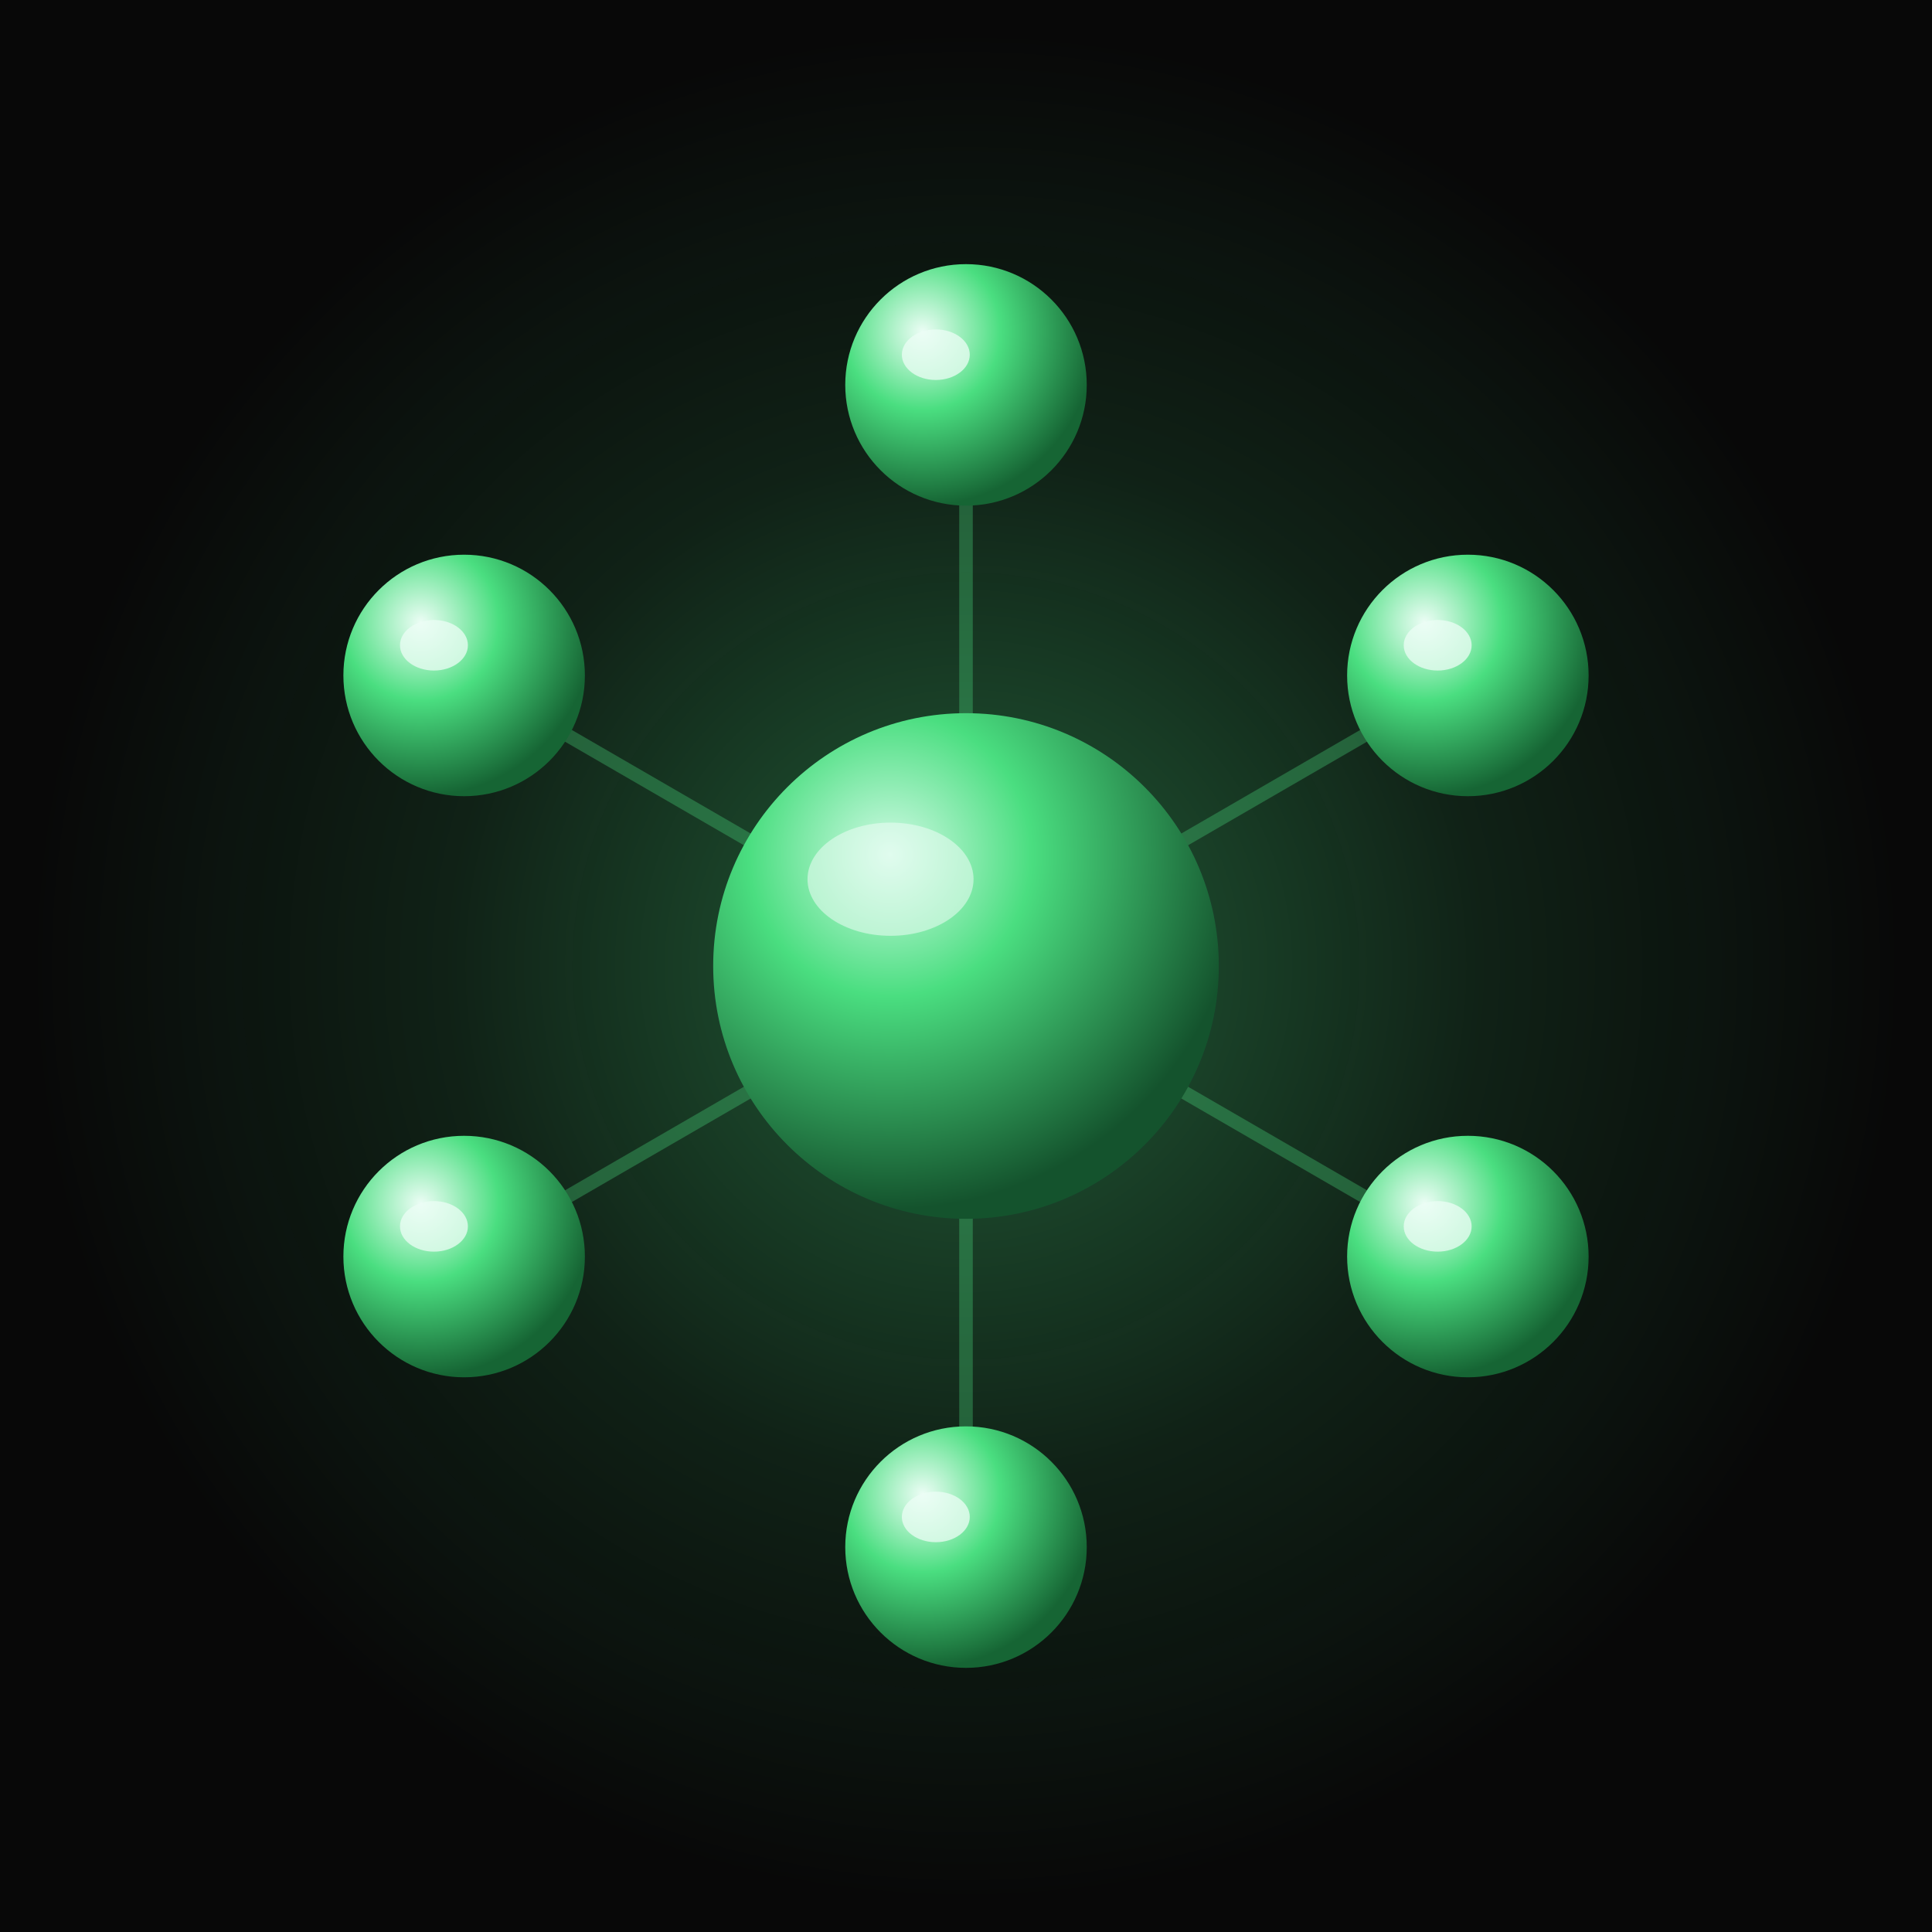
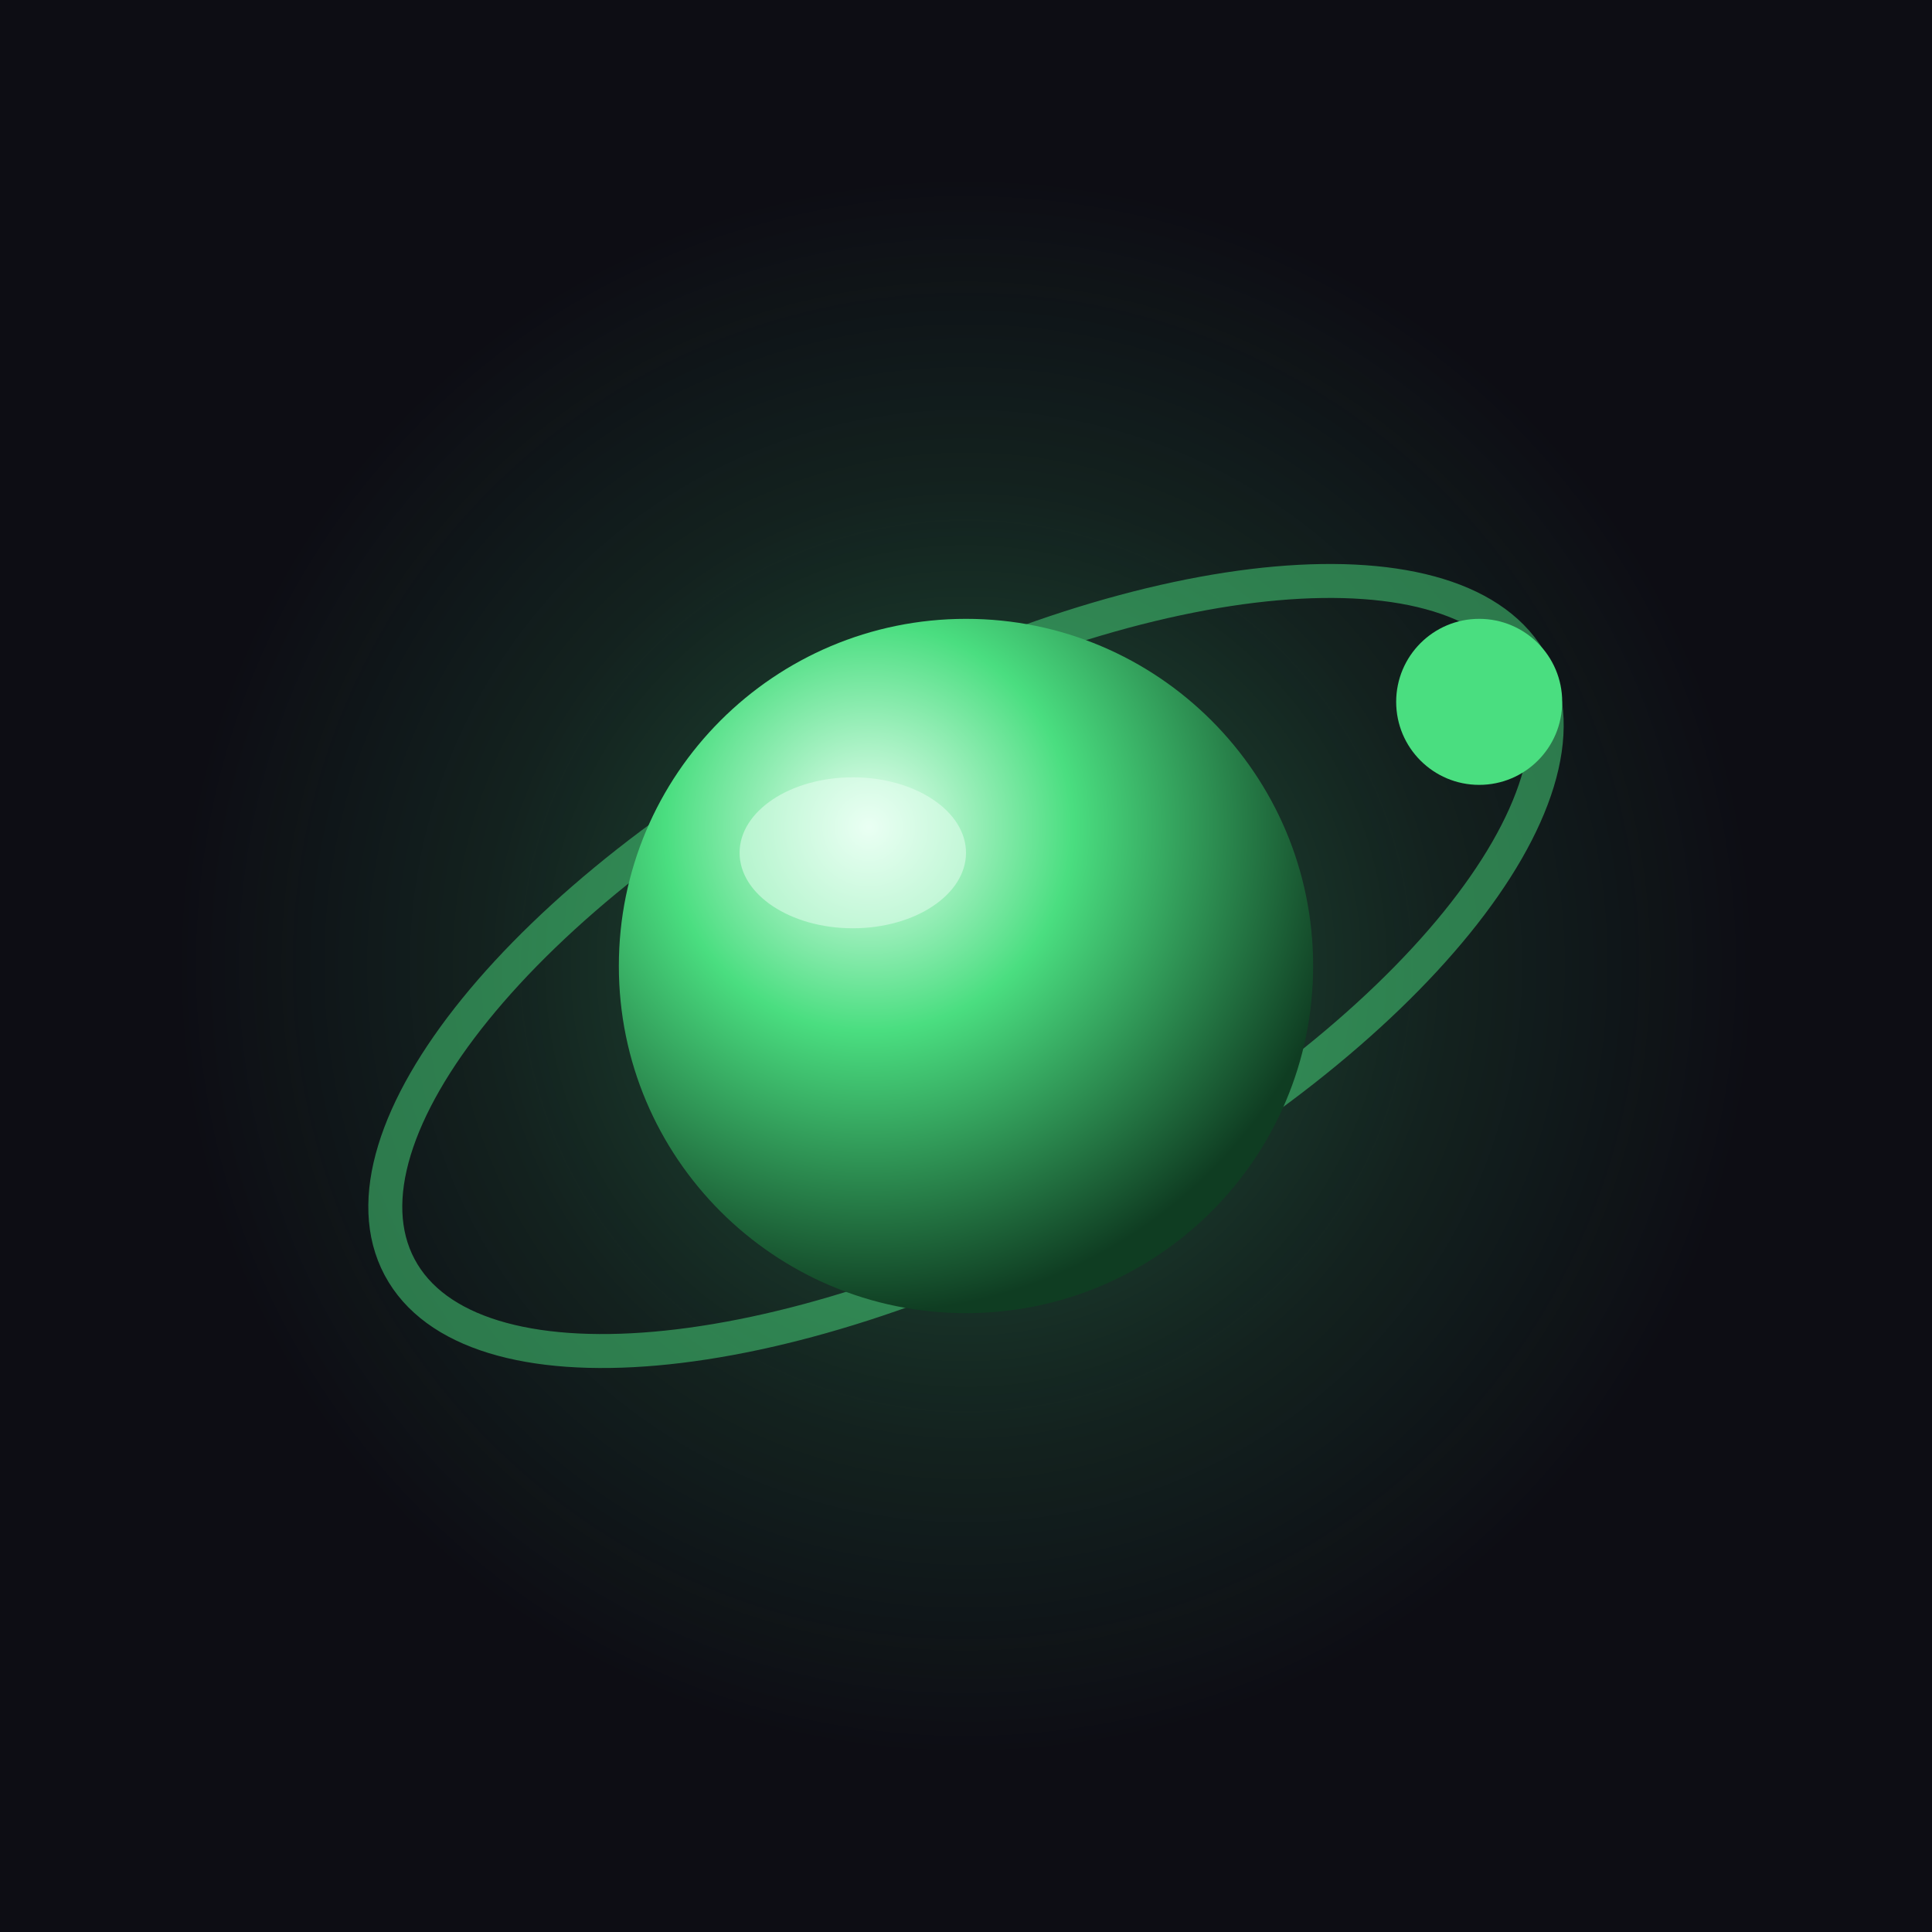
- <svg xmlns="http://www.w3.org/2000/svg" viewBox="0 0 512 512" width="512" height="512">
+ <svg xmlns="http://www.w3.org/2000/svg" viewBox="0 0 512 512" fill="none">
+   <rect width="512" height="512" fill="#0d0d14" />
  <defs>
-     <radialGradient id="orb" cx="35%" cy="28%" r="70%">
-       <stop offset="0%" stop-color="#d1fae5" />
-       <stop offset="40%" stop-color="#4ade80" />
-       <stop offset="100%" stop-color="#14532d" />
+     <radialGradient id="ic-orb" cx="36%" cy="30%" r="70%">
+       <stop offset="0%" stop-color="#eafff3" />
+       <stop offset="42%" stop-color="#4ade80" />
+       <stop offset="100%" stop-color="#0f3d22" />
    </radialGradient>
-     <radialGradient id="sat" cx="32%" cy="28%" r="72%">
-       <stop offset="0%" stop-color="#ecfdf5" />
-       <stop offset="45%" stop-color="#4ade80" />
-       <stop offset="100%" stop-color="#166534" />
-     </radialGradient>
-     <radialGradient id="aura" cx="50%" cy="50%" r="50%">
-       <stop offset="0%" stop-color="#4ade80" stop-opacity="0.40" />
-       <stop offset="55%" stop-color="#4ade80" stop-opacity="0.12" />
+     <radialGradient id="ic-aura" cx="50%" cy="50%" r="50%">
+       <stop offset="0%" stop-color="#4ade80" stop-opacity="0.35" />
+       <stop offset="60%" stop-color="#4ade80" stop-opacity="0.10" />
      <stop offset="100%" stop-color="#4ade80" stop-opacity="0" />
    </radialGradient>
  </defs>
-   <rect width="512" height="512" fill="#080808" />
-   <circle cx="256" cy="256" r="246" fill="url(#aura)" />
-   <g>
-     <line x1="256" y1="256" x2="256" y2="102" stroke="#4ade80" stroke-width="3.6" opacity="0.32" />
-     <circle cx="256" cy="102" r="32" fill="url(#sat)" />
-     <ellipse cx="248" cy="94" rx="9" ry="6.7" fill="#ecfdf5" opacity="0.75" />
-     <line x1="256" y1="256" x2="389" y2="179" stroke="#4ade80" stroke-width="3.6" opacity="0.32" />
-     <circle cx="389" cy="179" r="32" fill="url(#sat)" />
-     <ellipse cx="381" cy="171" rx="9" ry="6.7" fill="#ecfdf5" opacity="0.75" />
-     <line x1="256" y1="256" x2="389" y2="333" stroke="#4ade80" stroke-width="3.6" opacity="0.32" />
-     <circle cx="389" cy="333" r="32" fill="url(#sat)" />
-     <ellipse cx="381" cy="325" rx="9" ry="6.7" fill="#ecfdf5" opacity="0.75" />
-     <line x1="256" y1="256" x2="256" y2="410" stroke="#4ade80" stroke-width="3.6" opacity="0.32" />
-     <circle cx="256" cy="410" r="32" fill="url(#sat)" />
-     <ellipse cx="248" cy="402" rx="9" ry="6.7" fill="#ecfdf5" opacity="0.75" />
-     <line x1="256" y1="256" x2="123" y2="333" stroke="#4ade80" stroke-width="3.6" opacity="0.32" />
-     <circle cx="123" cy="333" r="32" fill="url(#sat)" />
-     <ellipse cx="115" cy="325" rx="9" ry="6.7" fill="#ecfdf5" opacity="0.75" />
-     <line x1="256" y1="256" x2="123" y2="179" stroke="#4ade80" stroke-width="3.6" opacity="0.32" />
-     <circle cx="123" cy="179" r="32" fill="url(#sat)" />
-     <ellipse cx="115" cy="171" rx="9" ry="6.7" fill="#ecfdf5" opacity="0.75" />
-   </g>
-   <circle cx="256" cy="256" r="67" fill="url(#orb)" />
-   <ellipse cx="236" cy="233" rx="22" ry="15" fill="#ecfdf5" opacity="0.55" />
+   <circle cx="256" cy="256" r="210" fill="url(#ic-aura)" />
+   <ellipse cx="256" cy="256" rx="170" ry="72" fill="none" stroke="#4ade80" stroke-width="9" opacity="0.5" transform="rotate(-28 256 256)" />
+   <circle cx="256" cy="256" r="92" fill="url(#ic-orb)" />
+   <ellipse cx="226" cy="226" rx="30" ry="20" fill="#eafff3" opacity="0.5" />
+   <circle cx="392" cy="186" r="22" fill="#4ade80" />
</svg>
